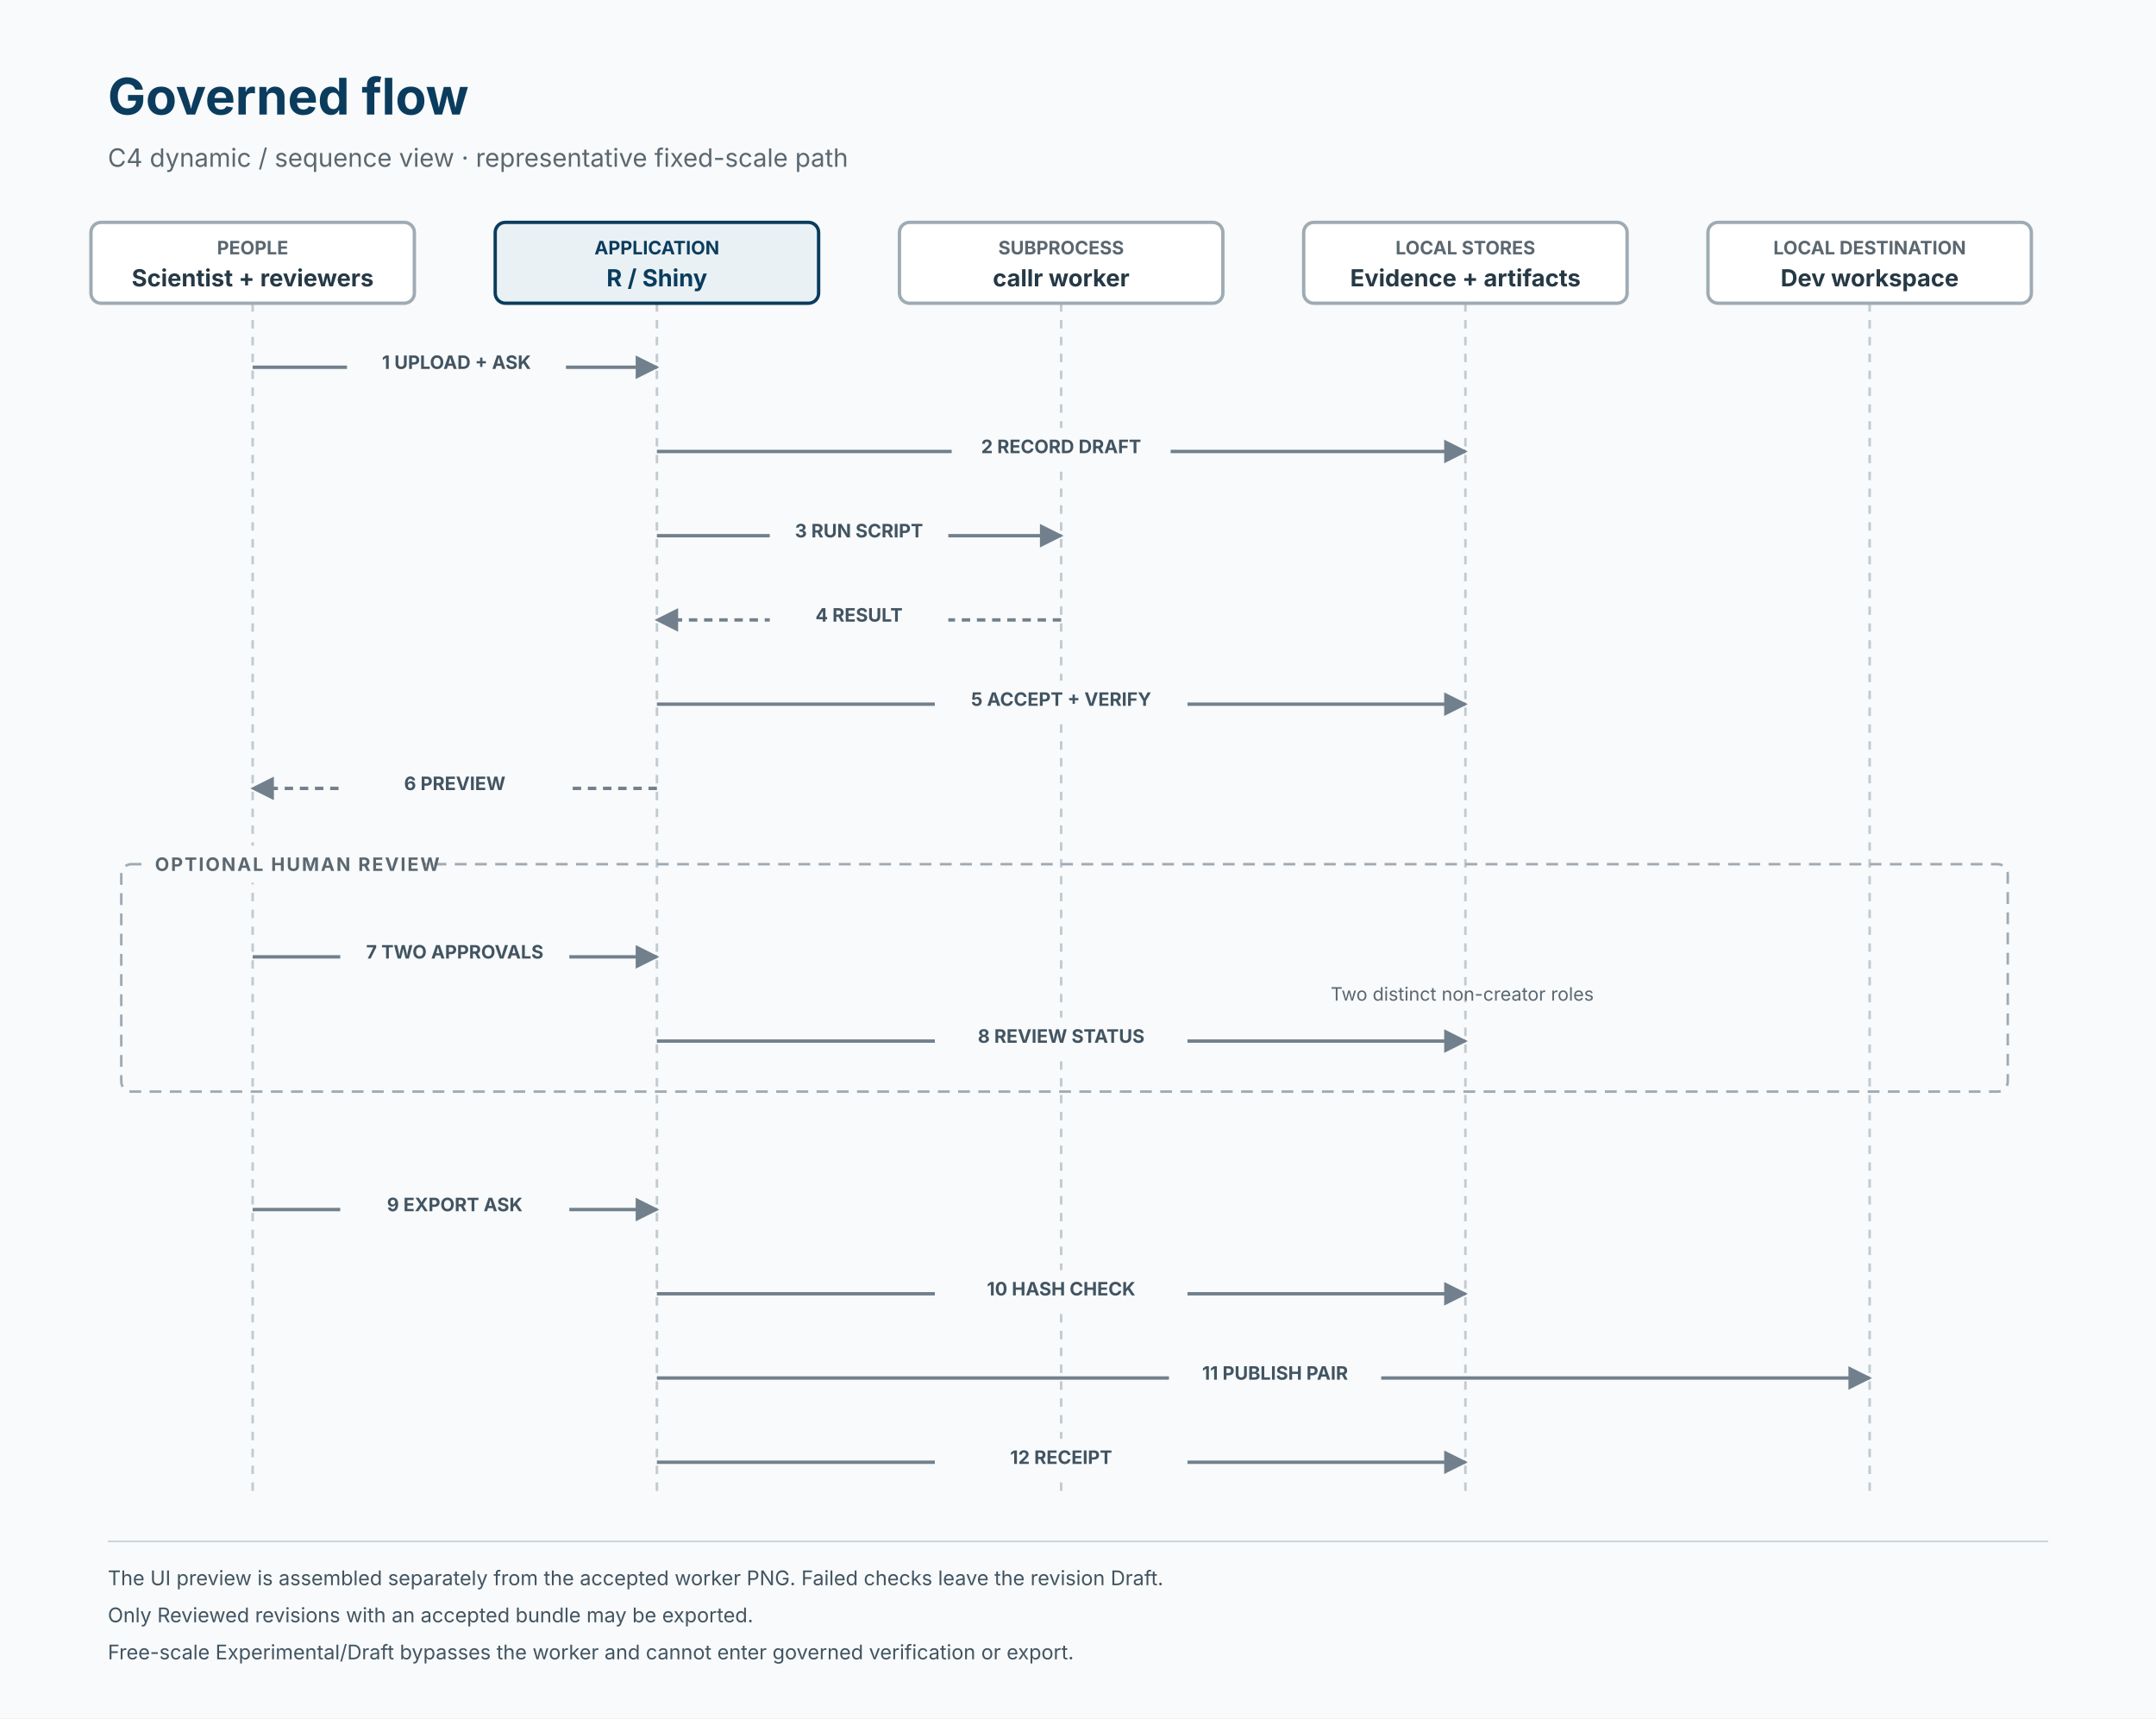
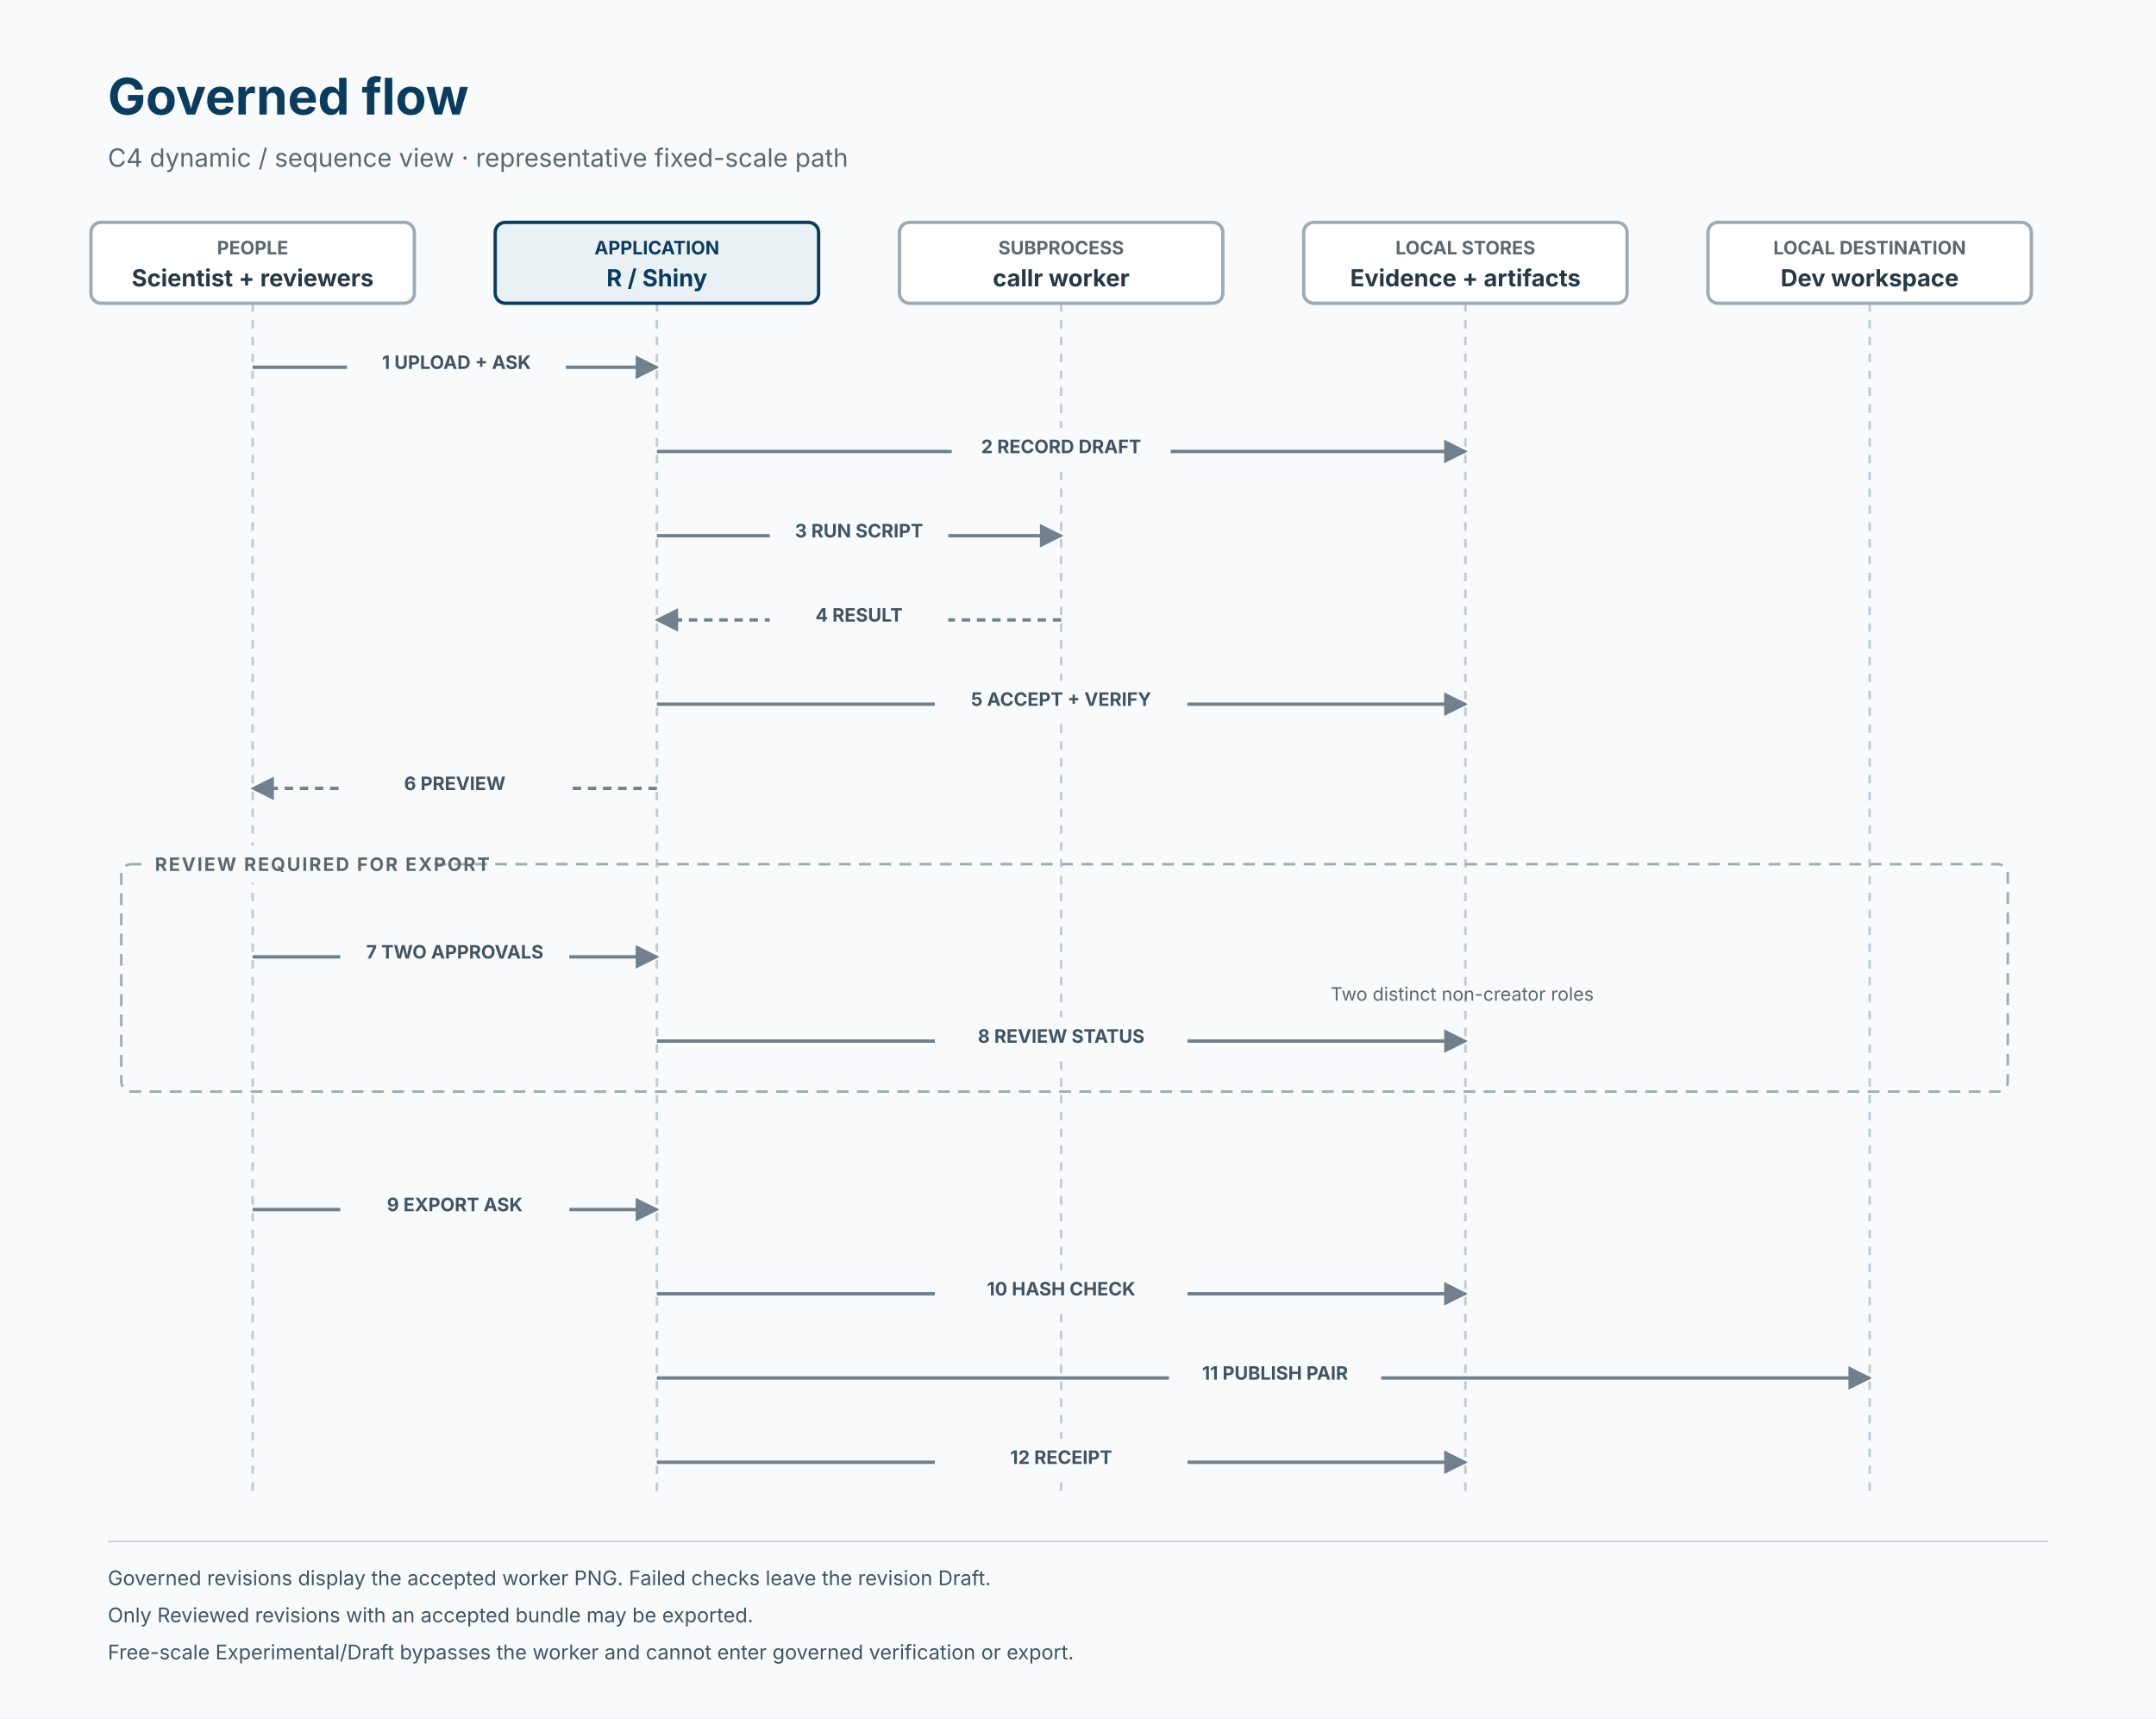
- <svg xmlns="http://www.w3.org/2000/svg" viewBox="0 0 1280 1020" role="img" aria-labelledby="flow-title flow-desc">
+ <svg xmlns="http://www.w3.org/2000/svg" width="1280" height="1020" viewBox="0 0 1280 1020" role="img" aria-labelledby="flow-title flow-desc">
  <defs>
    <marker id="flow-arrow" viewBox="0 0 10 10" refX="9" refY="5" markerWidth="7" markerHeight="7" orient="auto-start-reverse">
      <path d="M 0 0 L 10 5 L 0 10 z" fill="#71808c" />
    </marker>
  </defs>
  <rect width="1280" height="1020" fill="#f8fafb" />
  <text x="64" y="68" font-family="Inter,Segoe UI,Arial,sans-serif" font-size="30" font-weight="700" fill="#0b3c5d">Governed flow</text>
  <text x="64" y="99" font-family="Inter,Segoe UI,Arial,sans-serif" font-size="15" fill="#5b6770">C4 dynamic / sequence view · representative fixed-scale path</text>
  <g stroke="#c0cbd2" stroke-width="1.5" stroke-dasharray="5 5">
    <line x1="150" y1="180" x2="150" y2="885" />
    <line x1="390" y1="180" x2="390" y2="885" />
    <line x1="630" y1="180" x2="630" y2="885" />
    <line x1="870" y1="180" x2="870" y2="885" />
    <line x1="1110" y1="180" x2="1110" y2="885" />
  </g>
  <rect x="54" y="132" width="192" height="48" rx="6" fill="#fff" stroke="#9fabb4" stroke-width="2" />
  <text x="150" y="151" text-anchor="middle" font-family="Inter,Segoe UI,Arial,sans-serif" font-size="11" font-weight="700" fill="#5b6770">PEOPLE</text>
  <text x="150" y="170" text-anchor="middle" font-family="Inter,Segoe UI,Arial,sans-serif" font-size="14" font-weight="700" fill="#263945">Scientist + reviewers</text>
  <rect x="294" y="132" width="192" height="48" rx="6" fill="#e9f1f5" stroke="#0b3c5d" stroke-width="2" />
  <text x="390" y="151" text-anchor="middle" font-family="Inter,Segoe UI,Arial,sans-serif" font-size="11" font-weight="700" fill="#0b3c5d">APPLICATION</text>
  <text x="390" y="170" text-anchor="middle" font-family="Inter,Segoe UI,Arial,sans-serif" font-size="14" font-weight="700" fill="#0b3c5d">R / Shiny</text>
  <rect x="534" y="132" width="192" height="48" rx="6" fill="#fff" stroke="#9fabb4" stroke-width="2" />
  <text x="630" y="151" text-anchor="middle" font-family="Inter,Segoe UI,Arial,sans-serif" font-size="11" font-weight="700" fill="#5b6770">SUBPROCESS</text>
  <text x="630" y="170" text-anchor="middle" font-family="Inter,Segoe UI,Arial,sans-serif" font-size="14" font-weight="700" fill="#263945">callr worker</text>
  <rect x="774" y="132" width="192" height="48" rx="6" fill="#fff" stroke="#9fabb4" stroke-width="2" />
  <text x="870" y="151" text-anchor="middle" font-family="Inter,Segoe UI,Arial,sans-serif" font-size="11" font-weight="700" fill="#5b6770">LOCAL STORES</text>
  <text x="870" y="170" text-anchor="middle" font-family="Inter,Segoe UI,Arial,sans-serif" font-size="14" font-weight="700" fill="#263945">Evidence + artifacts</text>
  <rect x="1014" y="132" width="192" height="48" rx="6" fill="#fff" stroke="#9fabb4" stroke-width="2" />
  <text x="1110" y="151" text-anchor="middle" font-family="Inter,Segoe UI,Arial,sans-serif" font-size="11" font-weight="700" fill="#5b6770">LOCAL DESTINATION</text>
  <text x="1110" y="170" text-anchor="middle" font-family="Inter,Segoe UI,Arial,sans-serif" font-size="14" font-weight="700" fill="#263945">Dev workspace</text>
  <g fill="none" stroke="#71808c" stroke-width="2" marker-end="url(#flow-arrow)">
    <path d="M 150 218 H 390" />
    <path d="M 390 268 H 870" />
    <path d="M 390 318 H 630" />
    <path d="M 630 368 H 390" stroke-dasharray="5 4" />
    <path d="M 390 418 H 870" />
    <path d="M 390 468 H 150" stroke-dasharray="5 4" />
    <path d="M 150 568 H 390" />
    <path d="M 390 618 H 870" />
    <path d="M 150 718 H 390" />
    <path d="M 390 768 H 870" />
    <path d="M 390 818 H 1110" />
    <path d="M 390 868 H 870" />
  </g>
  <g font-family="Inter,Segoe UI,Arial,sans-serif" font-size="11" font-weight="700" text-anchor="middle" fill="#425461">
    <rect x="206" y="204" width="130" height="22" fill="#f8fafb" />
    <text x="271" y="219">1 UPLOAD + ASK</text>
    <rect x="565" y="254" width="130" height="22" fill="#f8fafb" />
    <text x="630" y="269">2 RECORD DRAFT</text>
    <rect x="457" y="304" width="106" height="22" fill="#f8fafb" />
    <text x="510" y="319">3 RUN SCRIPT</text>
    <rect x="457" y="354" width="106" height="22" fill="#f8fafb" />
    <text x="510" y="369">4 RESULT</text>
    <rect x="555" y="404" width="150" height="22" fill="#f8fafb" />
    <text x="630" y="419">5 ACCEPT + VERIFY</text>
    <rect x="202" y="454" width="136" height="22" fill="#f8fafb" />
    <text x="270" y="469">6 PREVIEW</text>
    <rect x="202" y="554" width="136" height="22" fill="#f8fafb" />
    <text x="270" y="569">7 TWO APPROVALS</text>
    <rect x="555" y="604" width="150" height="22" fill="#f8fafb" />
    <text x="630" y="619">8 REVIEW STATUS</text>
    <rect x="202" y="704" width="136" height="22" fill="#f8fafb" />
    <text x="270" y="719">9 EXPORT ASK</text>
    <rect x="555" y="754" width="150" height="22" fill="#f8fafb" />
    <text x="630" y="769">10 HASH CHECK</text>
    <rect x="694" y="804" width="126" height="22" fill="#f8fafb" />
    <text x="757" y="819">11 PUBLISH PAIR</text>
    <rect x="555" y="854" width="150" height="22" fill="#f8fafb" />
    <text x="630" y="869">12 RECEIPT</text>
  </g>
  <rect x="72" y="513" width="1120" height="135" rx="6" fill="none" stroke="#9fabb4" stroke-width="1.5" stroke-dasharray="7 5" />
  <rect x="84" y="502" width="168" height="22" fill="#f8fafb" />
-   <text x="92" y="517" font-family="Inter,Segoe UI,Arial,sans-serif" font-size="11" font-weight="700" letter-spacing="1" fill="#5b6770">OPTIONAL HUMAN REVIEW</text>
+   <text x="92" y="517" font-family="Inter,Segoe UI,Arial,sans-serif" font-size="11" font-weight="700" letter-spacing="1" fill="#5b6770">REVIEW REQUIRED FOR EXPORT</text>
  <text x="790" y="594" font-family="Inter,Segoe UI,Arial,sans-serif" font-size="11" fill="#5b6770">Two distinct non-creator roles</text>
  <line x1="64" y1="915" x2="1216" y2="915" stroke="#cbd4da" />
-   <text x="64" y="941" font-family="Inter,Segoe UI,Arial,sans-serif" font-size="12" fill="#425461">The UI preview is assembled separately from the accepted worker PNG. Failed checks leave the revision Draft.</text>
+   <text x="64" y="941" font-family="Inter,Segoe UI,Arial,sans-serif" font-size="12" fill="#425461">Governed revisions display the accepted worker PNG. Failed checks leave the revision Draft.</text>
  <text x="64" y="963" font-family="Inter,Segoe UI,Arial,sans-serif" font-size="12" fill="#425461">Only Reviewed revisions with an accepted bundle may be exported.</text>
  <text x="64" y="985" font-family="Inter,Segoe UI,Arial,sans-serif" font-size="12" fill="#425461">Free-scale Experimental/Draft bypasses the worker and cannot enter governed verification or export.</text>
</svg>
